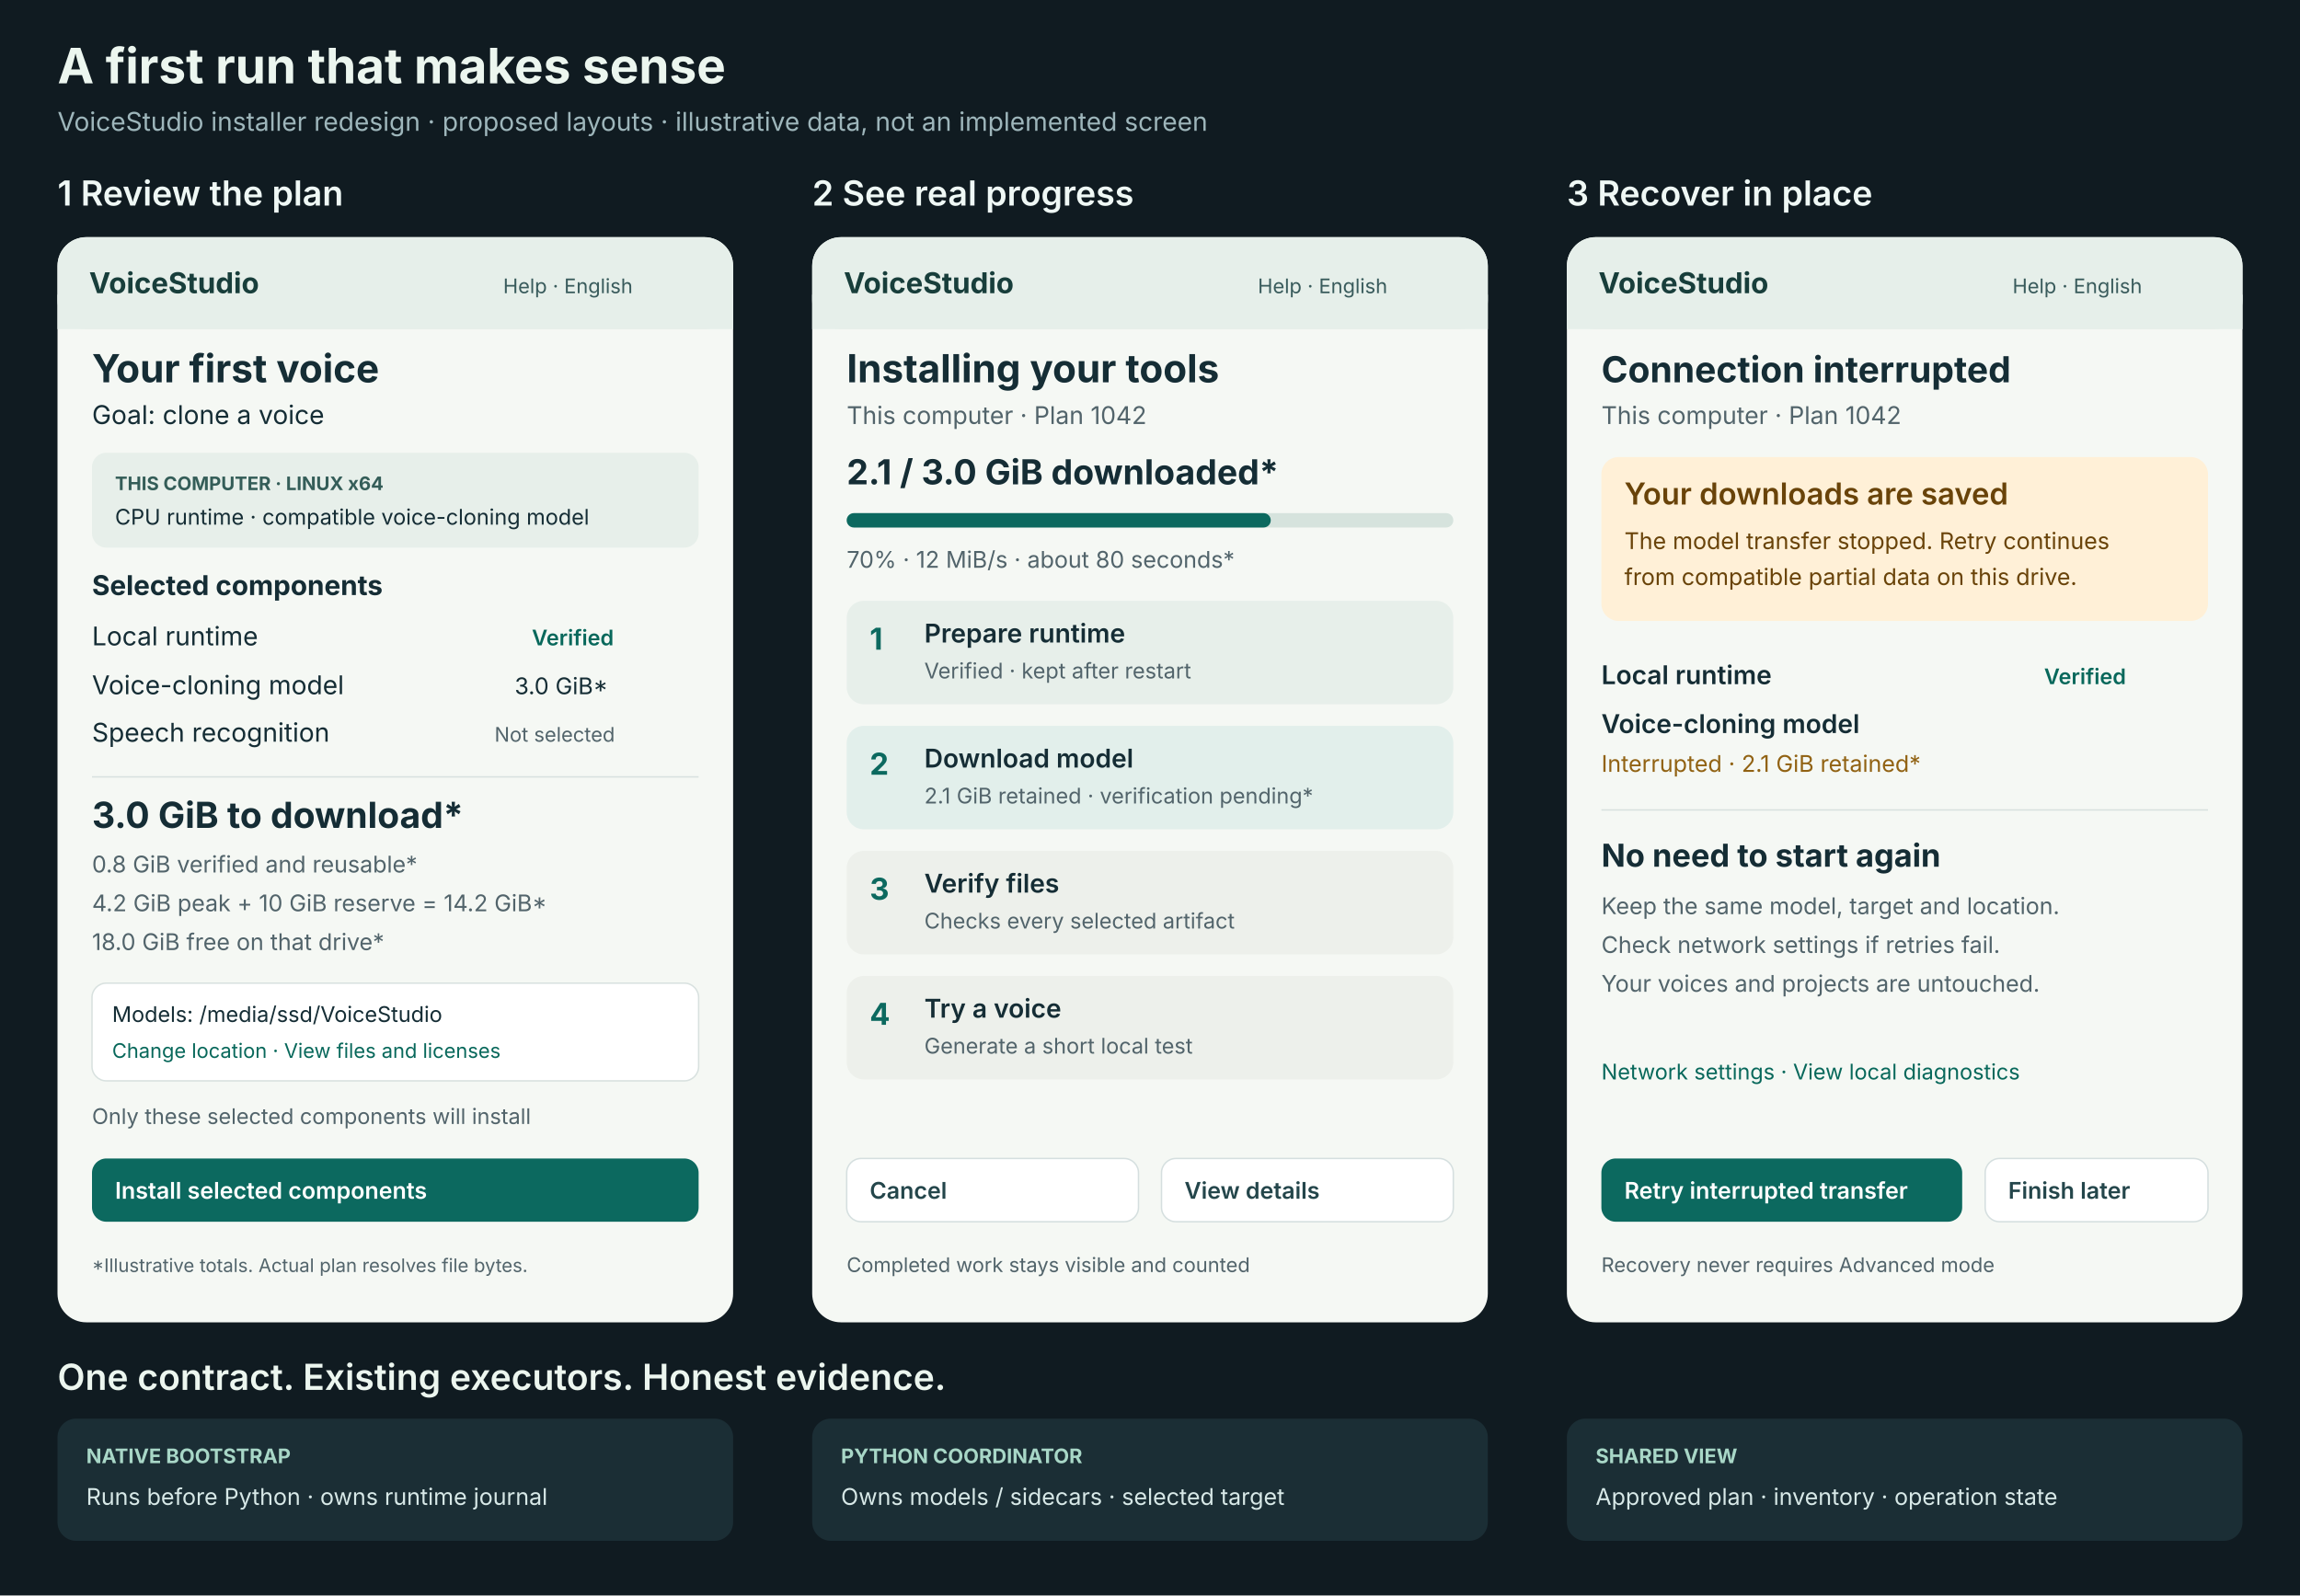
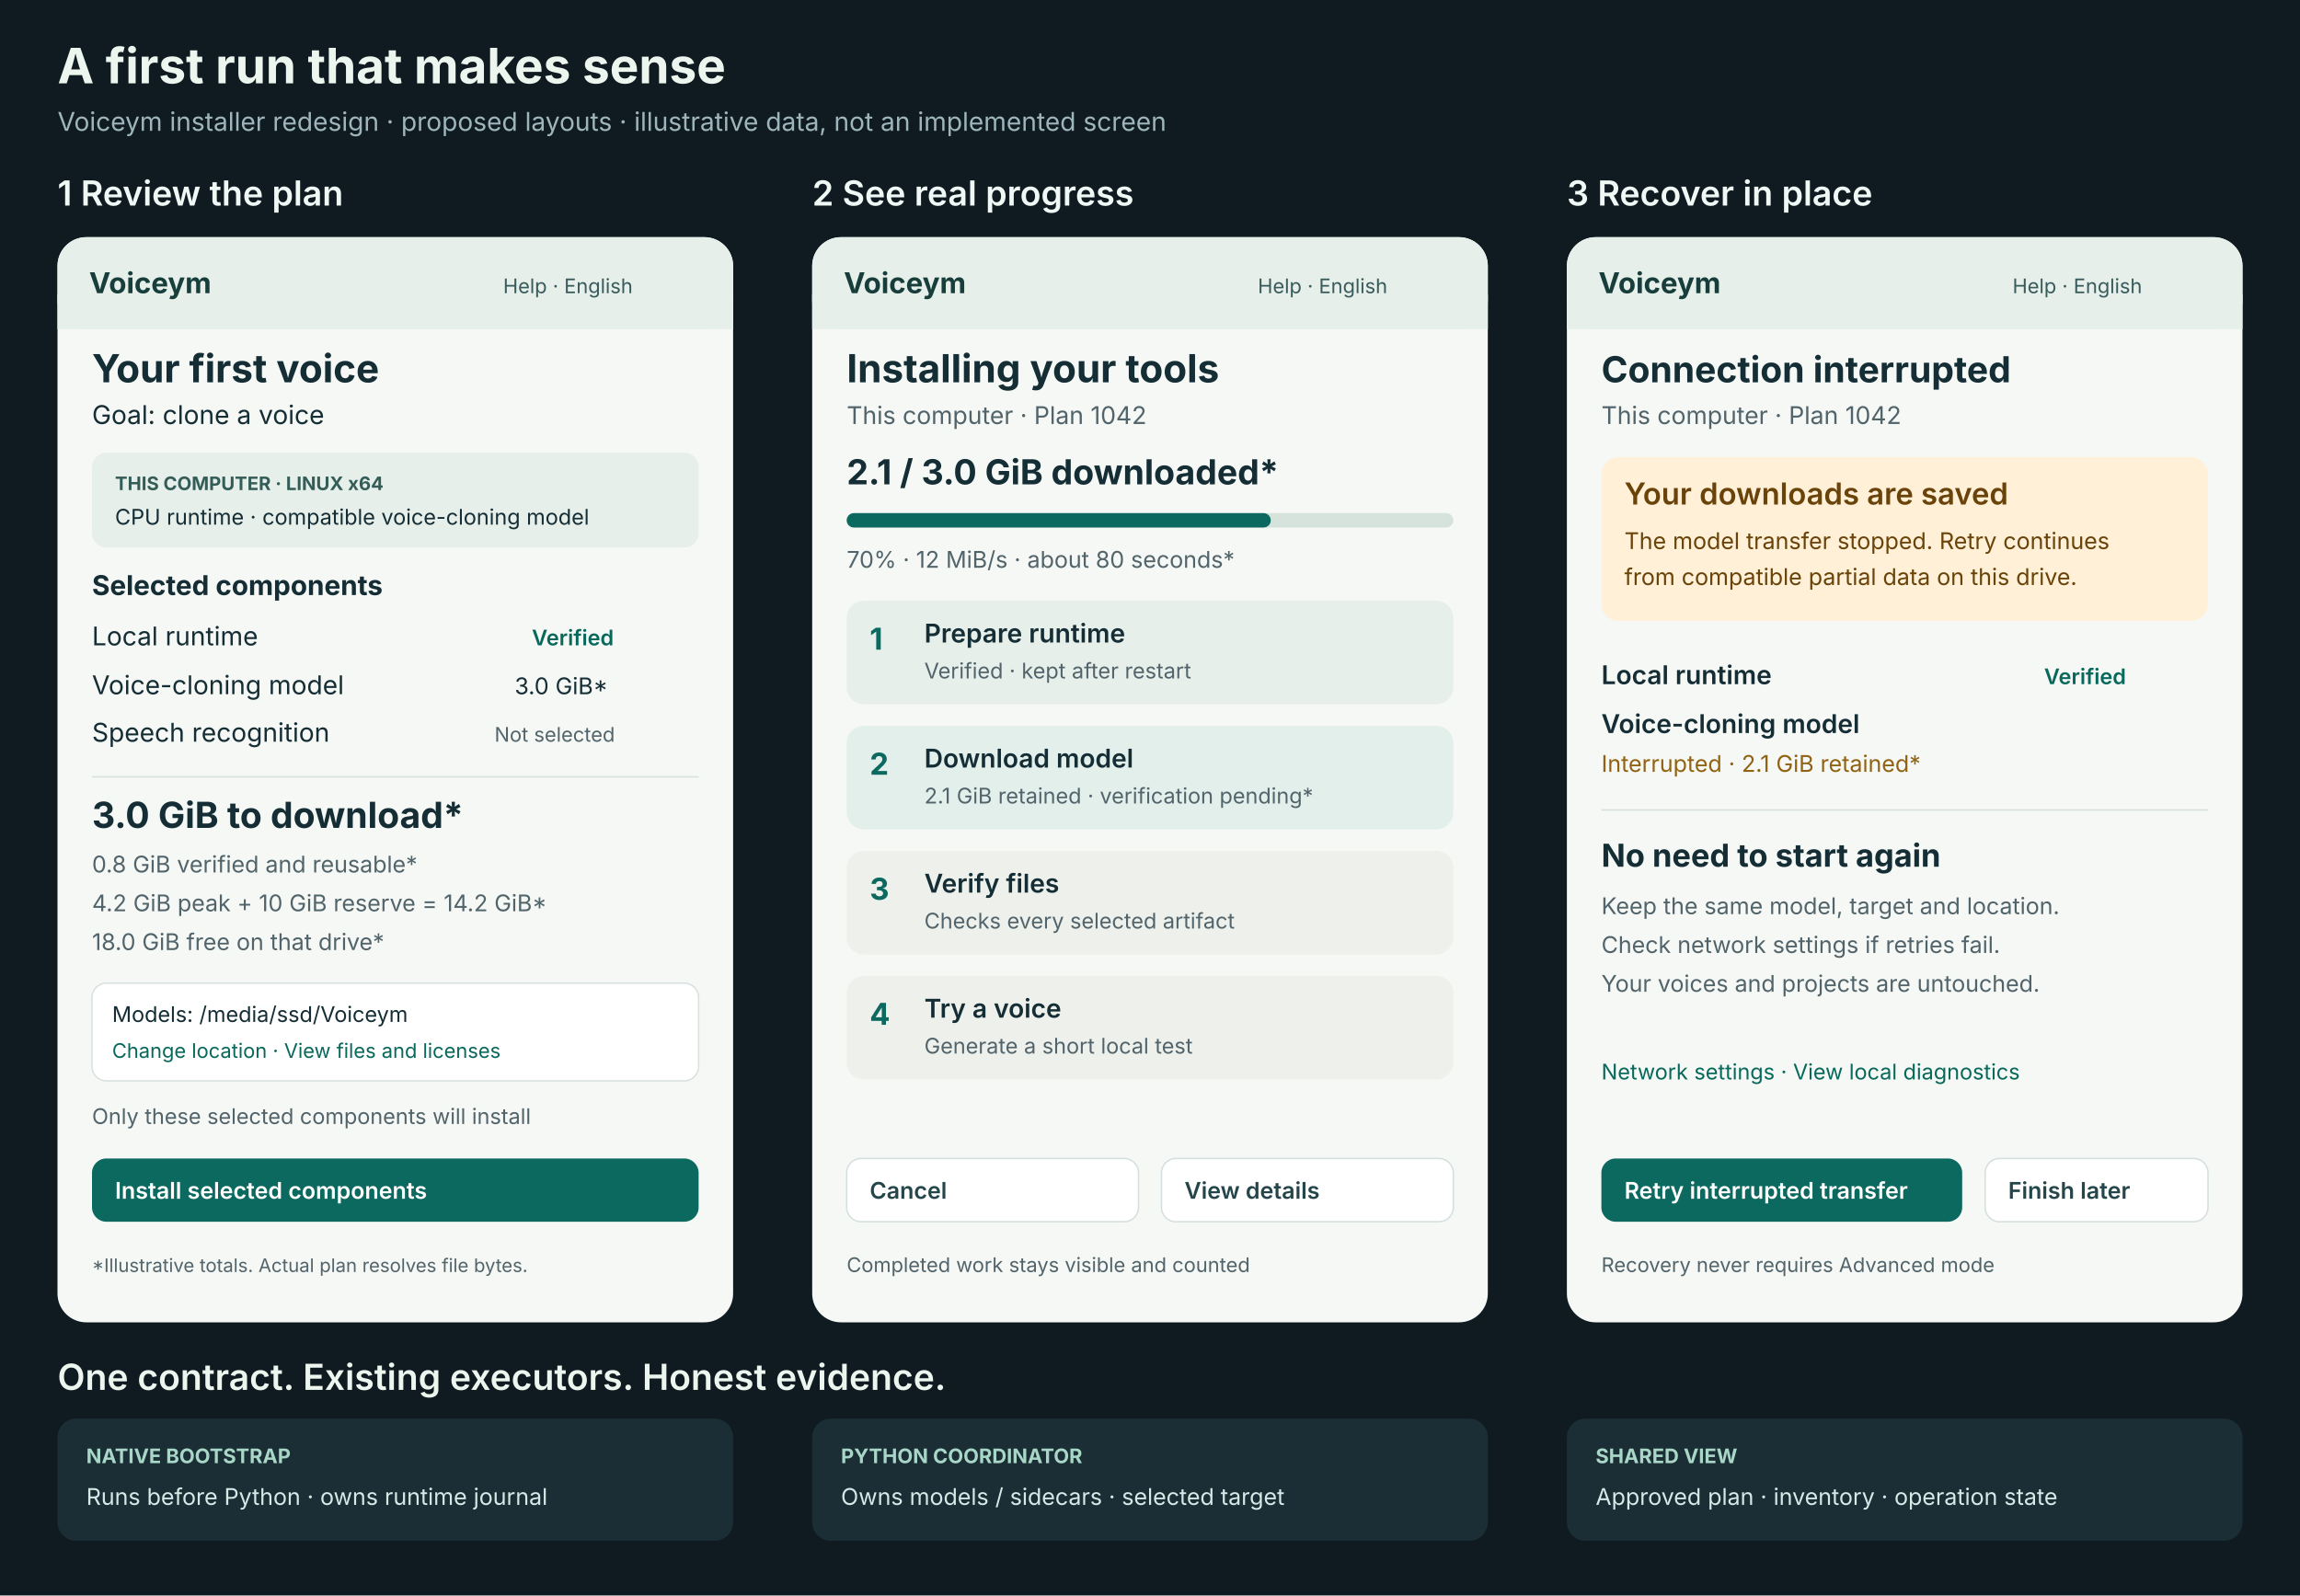
<svg xmlns="http://www.w3.org/2000/svg" width="1600" height="1110" viewBox="0 0 1600 1110" role="img" aria-labelledby="title desc">
  <rect width="1600" height="1110" fill="#101b21" />
  <style>text{font-family:Inter,Arial,sans-serif} .muted{fill:#52646b}</style>
  <text x="40" y="58" font-size="34" fill="#ecf6ef" font-weight="700">A first run that makes sense</text>
-   <text x="40" y="91" font-size="18" fill="#9eb6bb" font-weight="400">VoiceStudio installer redesign · proposed layouts · illustrative data, not an implemented screen</text>
+   <text x="40" y="91" font-size="18" fill="#9eb6bb" font-weight="400">Voiceym installer redesign · proposed layouts · illustrative data, not an implemented screen</text>
  <text x="40" y="143" font-size="24" fill="#eff8f5" font-weight="600">1  Review the plan</text>
  <rect x="40" y="165" width="470" height="755" rx="20" fill="#f5f8f4" />
  <rect x="40" y="165" width="470" height="64" rx="20" fill="#e6efea" />
  <rect x="40" y="205" width="470" height="24" rx="0" fill="#e6efea" />
-   <text x="62" y="204" font-size="20" fill="#183e3b" font-weight="700">VoiceStudio</text>
+   <text x="62" y="204" font-size="20" fill="#183e3b" font-weight="700">Voiceym</text>
  <text x="350" y="204" font-size="14" fill="#395b5c" font-weight="400">Help  ·  English</text>
  <text x="565" y="143" font-size="24" fill="#eff8f5" font-weight="600">2  See real progress</text>
  <rect x="565" y="165" width="470" height="755" rx="20" fill="#f5f8f4" />
  <rect x="565" y="165" width="470" height="64" rx="20" fill="#e6efea" />
  <rect x="565" y="205" width="470" height="24" rx="0" fill="#e6efea" />
-   <text x="587" y="204" font-size="20" fill="#183e3b" font-weight="700">VoiceStudio</text>
+   <text x="587" y="204" font-size="20" fill="#183e3b" font-weight="700">Voiceym</text>
  <text x="875" y="204" font-size="14" fill="#395b5c" font-weight="400">Help  ·  English</text>
  <text x="1090" y="143" font-size="24" fill="#eff8f5" font-weight="600">3  Recover in place</text>
  <rect x="1090" y="165" width="470" height="755" rx="20" fill="#f5f8f4" />
  <rect x="1090" y="165" width="470" height="64" rx="20" fill="#e6efea" />
  <rect x="1090" y="205" width="470" height="24" rx="0" fill="#e6efea" />
-   <text x="1112" y="204" font-size="20" fill="#183e3b" font-weight="700">VoiceStudio</text>
+   <text x="1112" y="204" font-size="20" fill="#183e3b" font-weight="700">Voiceym</text>
  <text x="1400" y="204" font-size="14" fill="#395b5c" font-weight="400">Help  ·  English</text>
  <text x="64" y="266" font-size="27" fill="#152d35" font-weight="700">Your first voice</text>
  <text x="64" y="295" font-size="18" fill="#152d35" font-weight="400">Goal: clone a voice</text>
  <rect x="64" y="315" width="422" height="66" rx="10" fill="#e7efea" />
  <text x="80" y="341" font-size="13" fill="#345d58" font-weight="700">THIS COMPUTER  ·  LINUX x64</text>
  <text x="80" y="365" font-size="15" fill="#152d35" font-weight="400">CPU runtime · compatible voice-cloning model</text>
  <text x="64" y="414" font-size="19" fill="#152d35" font-weight="700">Selected components</text>
  <text x="64" y="449" font-size="18" fill="#152d35" font-weight="400">Local runtime</text>
  <text x="370" y="449" font-size="15" fill="#08685b" font-weight="600">Verified</text>
  <text x="64" y="483" font-size="18" fill="#152d35" font-weight="400">Voice-cloning model</text>
  <text x="358" y="483" font-size="16" fill="#152d35" font-weight="400">3.0 GiB*</text>
  <text x="64" y="516" font-size="18" fill="#152d35" font-weight="400">Speech recognition</text>
  <text x="344" y="516" font-size="14" fill="#52646b" font-weight="400">Not selected</text>
  <rect x="64" y="540" width="422" height="1" rx="0" fill="#d8e1df" />
  <text x="64" y="576" font-size="25" fill="#152d35" font-weight="700">3.0 GiB to download*</text>
  <text x="64" y="607" font-size="16" fill="#52646b" font-weight="400">0.8 GiB verified and reusable*</text>
  <text x="64" y="634" font-size="16" fill="#52646b" font-weight="400">4.2 GiB peak + 10 GiB reserve = 14.2 GiB*</text>
  <text x="64" y="661" font-size="16" fill="#52646b" font-weight="400">18.0 GiB free on that drive*</text>
  <rect x="64" y="684" width="422" height="68" rx="10" fill="#fff" stroke="#d8e1df" />
-   <text x="78" y="711" font-size="15" fill="#152d35" font-weight="400">Models: /media/ssd/VoiceStudio</text>
+   <text x="78" y="711" font-size="15" fill="#152d35" font-weight="400">Models: /media/ssd/Voiceym</text>
  <text x="78" y="736" font-size="14" fill="#08685b" font-weight="400">Change location   ·   View files and licenses</text>
  <text x="64" y="782" font-size="15" fill="#52646b" font-weight="400">Only these selected components will install</text>
  <rect x="64" y="806" width="422" height="44" rx="10" fill="#0c695f" />
  <text x="80" y="834" font-size="16" fill="#fff" font-weight="600">Install selected components</text>
  <text x="64" y="885" font-size="13" fill="#52646b" font-weight="400">*Illustrative totals. Actual plan resolves file bytes.</text>
  <text x="589" y="266" font-size="27" fill="#152d35" font-weight="700">Installing your tools</text>
  <text x="589" y="295" font-size="17" fill="#52646b" font-weight="400">This computer · Plan 1042</text>
  <text x="589" y="337" font-size="24" fill="#152d35" font-weight="700">2.1 / 3.0 GiB downloaded*</text>
  <rect x="589" y="357" width="422" height="10" rx="5" fill="#d6e3dd" />
  <rect x="589" y="357" width="295" height="10" rx="5" fill="#0c695f" />
  <text x="589" y="395" font-size="16" fill="#52646b" font-weight="400">70%  ·  12 MiB/s  ·  about 80 seconds*</text>
  <rect x="589" y="418" width="422" height="72" rx="12" fill="#e7efea" />
  <text x="605" y="452" font-size="21" fill="#0c695f" font-weight="700">1</text>
  <text x="643" y="447" font-size="18" fill="#152d35" font-weight="600">Prepare runtime</text>
  <text x="643" y="472" font-size="15" fill="#52646b" font-weight="400">Verified · kept after restart</text>
  <rect x="589" y="505" width="422" height="72" rx="12" fill="#e2efeb" />
  <text x="605" y="539" font-size="21" fill="#0c695f" font-weight="700">2</text>
  <text x="643" y="534" font-size="18" fill="#152d35" font-weight="600">Download model</text>
  <text x="643" y="559" font-size="15" fill="#52646b" font-weight="400">2.1 GiB retained · verification pending*</text>
  <rect x="589" y="592" width="422" height="72" rx="12" fill="#edf0eb" />
  <text x="605" y="626" font-size="21" fill="#0c695f" font-weight="700">3</text>
  <text x="643" y="621" font-size="18" fill="#152d35" font-weight="600">Verify files</text>
  <text x="643" y="646" font-size="15" fill="#52646b" font-weight="400">Checks every selected artifact</text>
  <rect x="589" y="679" width="422" height="72" rx="12" fill="#edf0eb" />
  <text x="605" y="713" font-size="21" fill="#0c695f" font-weight="700">4</text>
  <text x="643" y="708" font-size="18" fill="#152d35" font-weight="600">Try a voice</text>
  <text x="643" y="733" font-size="15" fill="#52646b" font-weight="400">Generate a short local test</text>
  <rect x="589" y="806" width="203" height="44" rx="10" fill="#ffffff" stroke="#d5dfdf" />
  <text x="605" y="834" font-size="16" fill="#24464b" font-weight="600">Cancel</text>
  <rect x="808" y="806" width="203" height="44" rx="10" fill="#ffffff" stroke="#d5dfdf" />
  <text x="824" y="834" font-size="16" fill="#24464b" font-weight="600">View details</text>
  <text x="589" y="885" font-size="14" fill="#52646b" font-weight="400">Completed work stays visible and counted</text>
  <text x="1114" y="266" font-size="25" fill="#152d35" font-weight="700">Connection interrupted</text>
  <text x="1114" y="295" font-size="17" fill="#52646b" font-weight="400">This computer · Plan 1042</text>
  <rect x="1114" y="318" width="422" height="114" rx="12" fill="#fff0d7" />
  <text x="1130" y="351" font-size="21" fill="#694309" font-weight="600">Your downloads are saved</text>
  <text x="1130" y="382" font-size="16" fill="#694309" font-weight="400">The model transfer stopped. Retry continues</text>
  <text x="1130" y="407" font-size="16" fill="#694309" font-weight="400">from compatible partial data on this drive.</text>
  <text x="1114" y="476" font-size="18" fill="#152d35" font-weight="600">Local runtime</text>
  <text x="1422" y="476" font-size="15" fill="#08685b" font-weight="600">Verified</text>
  <text x="1114" y="510" font-size="18" fill="#152d35" font-weight="600">Voice-cloning model</text>
  <text x="1114" y="537" font-size="16" fill="#916213" font-weight="400">Interrupted · 2.1 GiB retained*</text>
  <rect x="1114" y="563" width="422" height="1" rx="0" fill="#d8e1df" />
  <text x="1114" y="603" font-size="22" fill="#152d35" font-weight="700">No need to start again</text>
  <text x="1114" y="636" font-size="16" fill="#52646b" font-weight="400">Keep the same model, target and location.</text>
  <text x="1114" y="663" font-size="16" fill="#52646b" font-weight="400">Check network settings if retries fail.</text>
  <text x="1114" y="690" font-size="16" fill="#52646b" font-weight="400">Your voices and projects are untouched.</text>
  <text x="1114" y="751" font-size="15" fill="#08685b" font-weight="400">Network settings  ·  View local diagnostics</text>
  <rect x="1114" y="806" width="251" height="44" rx="10" fill="#0c695f" />
  <text x="1130" y="834" font-size="16" fill="#fff" font-weight="600">Retry interrupted transfer</text>
  <rect x="1381" y="806" width="155" height="44" rx="10" fill="#ffffff" stroke="#d5dfdf" />
  <text x="1397" y="834" font-size="16" fill="#24464b" font-weight="600">Finish later</text>
  <text x="1114" y="885" font-size="14" fill="#52646b" font-weight="400">Recovery never requires Advanced mode</text>
  <text x="40" y="967" font-size="25" fill="#ecf6ef" font-weight="600">One contract. Existing executors. Honest evidence.</text>
  <rect x="40" y="987" width="470" height="85" rx="13" fill="#1b2e35" />
  <text x="60" y="1018" font-size="14" fill="#a8d7c7" font-weight="700">NATIVE BOOTSTRAP</text>
  <text x="60" y="1047" font-size="16" fill="#d7e8e7" font-weight="400">Runs before Python · owns runtime journal</text>
  <rect x="565" y="987" width="470" height="85" rx="13" fill="#1b2e35" />
  <text x="585" y="1018" font-size="14" fill="#a8d7c7" font-weight="700">PYTHON COORDINATOR</text>
  <text x="585" y="1047" font-size="16" fill="#d7e8e7" font-weight="400">Owns models / sidecars · selected target</text>
  <rect x="1090" y="987" width="470" height="85" rx="13" fill="#1b2e35" />
  <text x="1110" y="1018" font-size="14" fill="#a8d7c7" font-weight="700">SHARED VIEW</text>
  <text x="1110" y="1047" font-size="16" fill="#d7e8e7" font-weight="400">Approved plan · inventory · operation state</text>
</svg>
